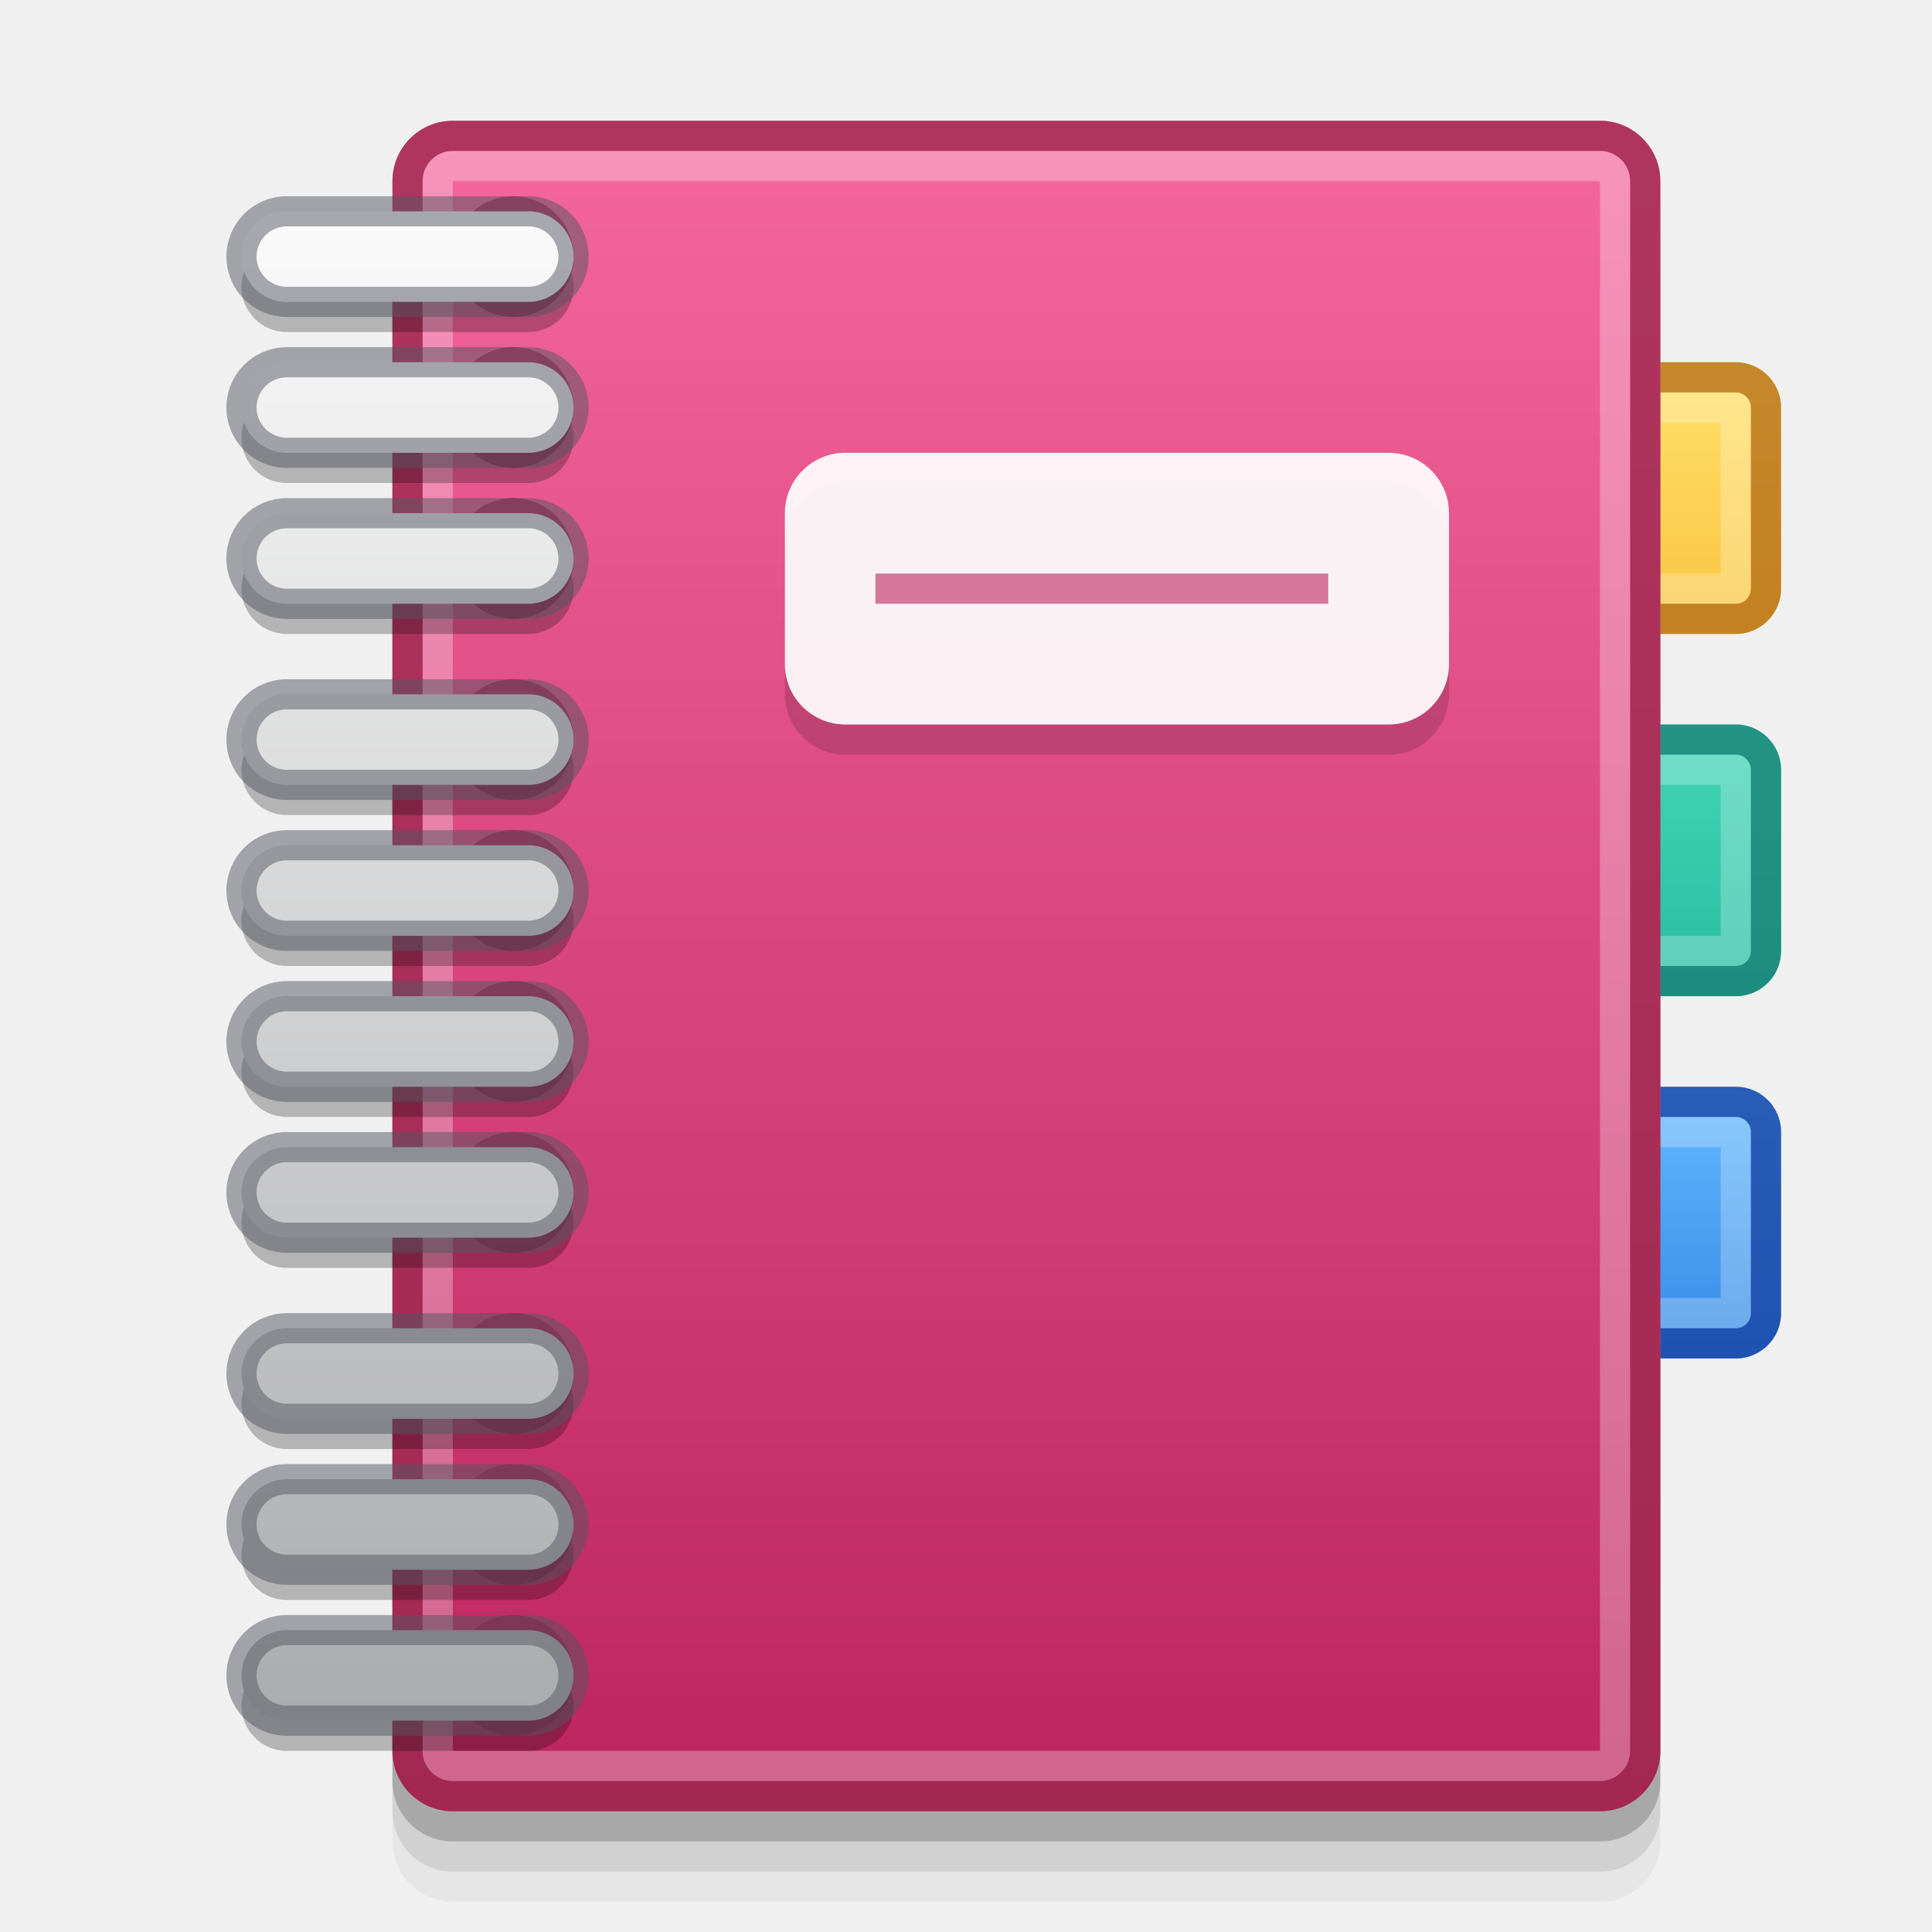
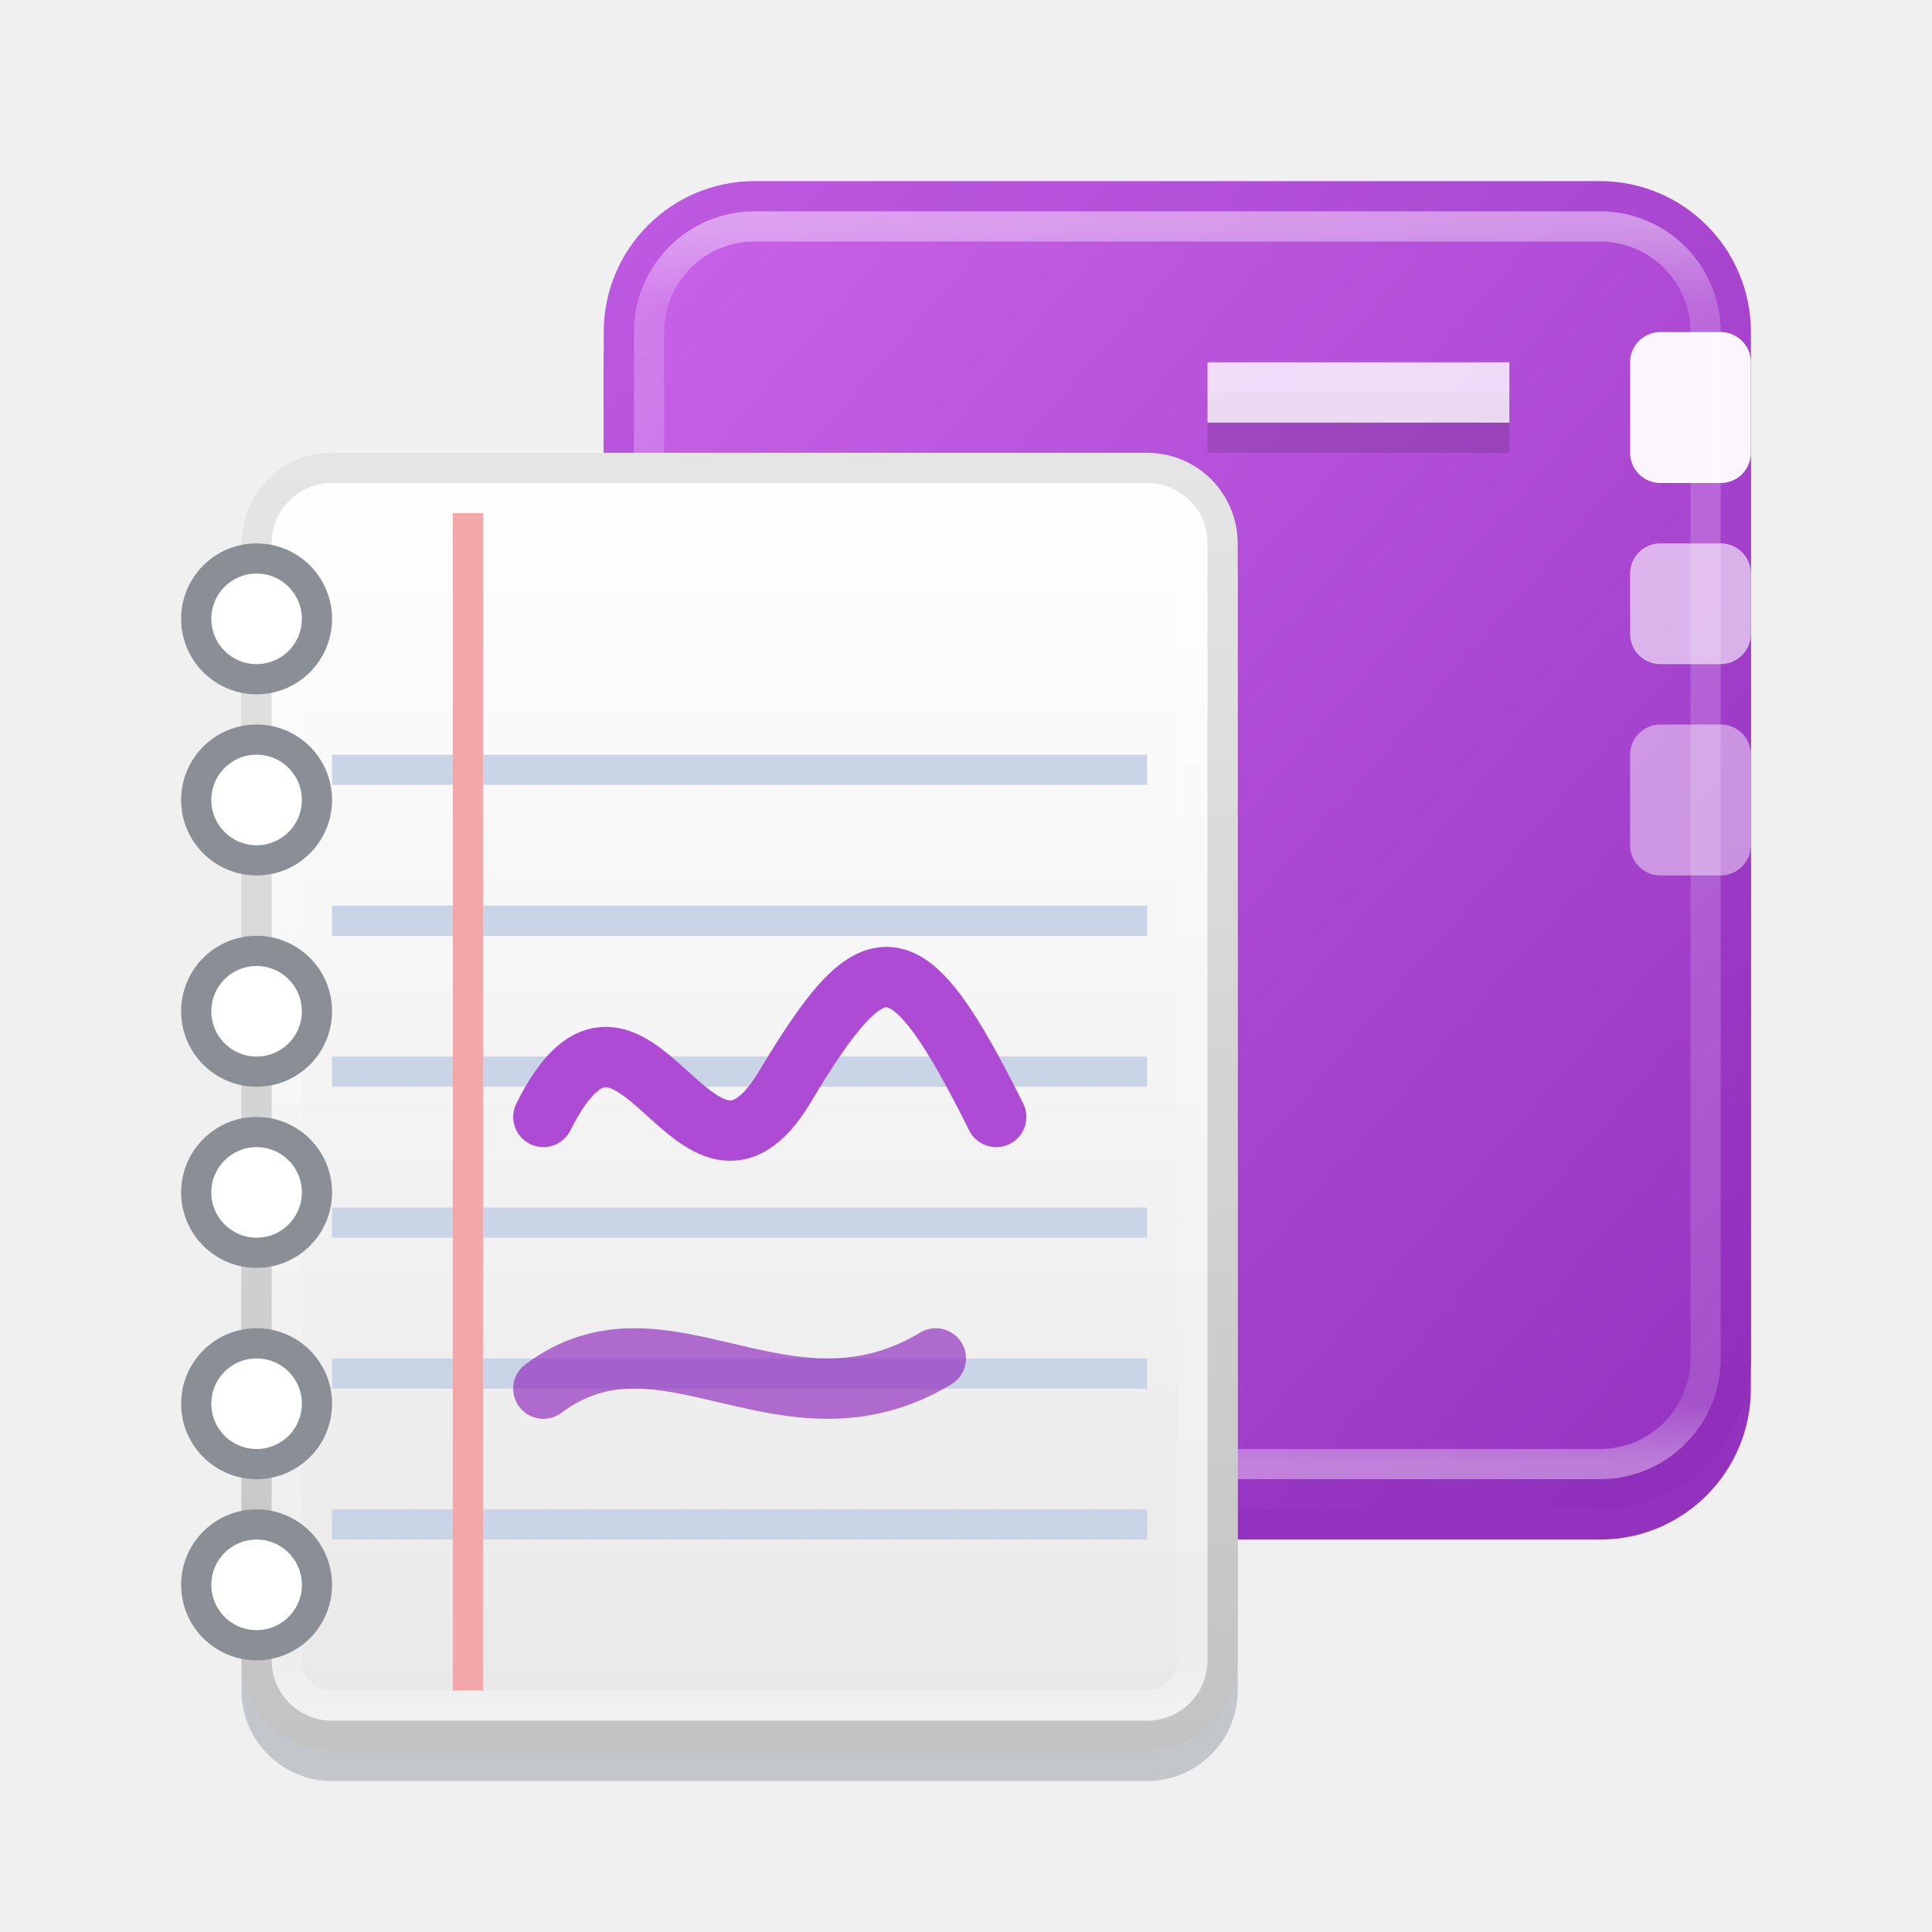
- <svg xmlns="http://www.w3.org/2000/svg" width="64" height="64" viewBox="0 0 64 64">
+ <svg xmlns="http://www.w3.org/2000/svg" width="64" height="64" viewBox="0 0 128 128">
  <defs>
-     <linearGradient id="g1" x1="0" y1="0" x2="0" y2="1">
-       <stop offset="0" stop-color="#ffe16b" />
-       <stop offset="1" stop-color="#f9c440" />
+     <filter id="sh" x="-20%" y="-20%" width="140%" height="150%">
+       <feGaussianBlur in="SourceAlpha" stdDeviation="1.6" />
+       <feOffset dy="2" />
+       <feComponentTransfer>
+         <feFuncA type="linear" slope=".3" />
+       </feComponentTransfer>
+       <feMerge>
+         <feMergeNode />
+         <feMergeNode in="SourceGraphic" />
+       </feMerge>
+     </filter>
+     <radialGradient id="sol">
+       <stop offset="0" stop-opacity="0" />
+       <stop offset="1" stop-opacity="0" />
+     </radialGradient>
+     <linearGradient id="hl" x1="0" y1="0" x2="0" y2="1">
+       <stop offset="0" stop-color="#fff" stop-opacity=".45" />
+       <stop offset=".063" stop-color="#fff" stop-opacity=".2" />
+       <stop offset=".95" stop-color="#fff" stop-opacity=".157" />
+       <stop offset="1" stop-color="#fff" stop-opacity=".392" />
    </linearGradient>
-     <clipPath id="c2">
-       <path d="M52.5 12H57.5A1.5 1.5 0 0 1 59 13.5V19.5A1.5 1.5 0 0 1 57.5 21H52.5A1.5 1.5 0 0 1 51 19.5V13.5A1.5 1.5 0 0 1 52.5 12Z" />
-     </clipPath>
-   </defs>
-   <path d="M52.5 12H57.5A1.5 1.5 0 0 1 59 13.5V19.5A1.5 1.5 0 0 1 57.5 21H52.5A1.5 1.5 0 0 1 51 19.5V13.5A1.5 1.5 0 0 1 52.5 12Z" fill="url(#g1)" />
-   <g clip-path="url(#c2)" fill="none">
-     <path d="M52.5 12H57.5A1.5 1.5 0 0 1 59 13.5V19.5A1.5 1.5 0 0 1 57.5 21H52.5A1.5 1.5 0 0 1 51 19.5V13.5A1.5 1.5 0 0 1 52.5 12Z" stroke="#fff" stroke-opacity="0.25" stroke-width="4" />
-     <path d="M52.5 12H57.5A1.5 1.5 0 0 1 59 13.5V19.5A1.5 1.5 0 0 1 57.5 21H52.5A1.5 1.5 0 0 1 51 19.5V13.5A1.5 1.5 0 0 1 52.5 12Z" stroke="#ad5f00" stroke-opacity="0.7" stroke-width="2" />
-   </g>
-   <defs>
-     <linearGradient id="g3" x1="0" y1="0" x2="0" y2="1">
-       <stop offset="0" stop-color="#43d6b5" />
-       <stop offset="1" stop-color="#28bca3" />
+     <linearGradient id="bk" x1="0" y1="0" x2="1" y2="1">
+       <stop offset="0" stop-color="#ca64ea" />
+       <stop offset="1" stop-color="#9332bf" />
    </linearGradient>
-     <clipPath id="c4">
-       <path d="M52.5 24H57.5A1.5 1.5 0 0 1 59 25.5V31.5A1.5 1.5 0 0 1 57.5 33H52.5A1.5 1.5 0 0 1 51 31.5V25.5A1.5 1.5 0 0 1 52.5 24Z" />
-     </clipPath>
-   </defs>
-   <path d="M52.5 24H57.5A1.5 1.5 0 0 1 59 25.5V31.5A1.5 1.5 0 0 1 57.5 33H52.5A1.5 1.5 0 0 1 51 31.5V25.5A1.5 1.5 0 0 1 52.5 24Z" fill="url(#g3)" />
-   <g clip-path="url(#c4)" fill="none">
-     <path d="M52.5 24H57.5A1.5 1.5 0 0 1 59 25.5V31.5A1.5 1.5 0 0 1 57.5 33H52.5A1.5 1.5 0 0 1 51 31.5V25.5A1.5 1.5 0 0 1 52.5 24Z" stroke="#fff" stroke-opacity="0.25" stroke-width="4" />
-     <path d="M52.5 24H57.5A1.5 1.5 0 0 1 59 25.5V31.5A1.5 1.5 0 0 1 57.5 33H52.5A1.5 1.5 0 0 1 51 31.5V25.5A1.5 1.5 0 0 1 52.5 24Z" stroke="#007367" stroke-opacity="0.7" stroke-width="2" />
-   </g>
-   <defs>
-     <linearGradient id="g5" x1="0" y1="0" x2="0" y2="1">
-       <stop offset="0" stop-color="#64baff" />
-       <stop offset="1" stop-color="#3689e6" />
+     <linearGradient id="bks" x1="0" y1="0" x2="0" y2="1">
+       <stop offset="0" stop-color="#9332bf" stop-opacity="1" />
+       <stop offset="1" stop-color="#7719aa" stop-opacity="1" />
    </linearGradient>
-     <clipPath id="c6">
-       <path d="M52.5 36H57.5A1.5 1.5 0 0 1 59 37.5V43.5A1.5 1.5 0 0 1 57.5 45H52.5A1.5 1.5 0 0 1 51 43.5V37.5A1.5 1.5 0 0 1 52.5 36Z" />
-     </clipPath>
-   </defs>
-   <path d="M52.5 36H57.5A1.5 1.5 0 0 1 59 37.5V43.5A1.5 1.5 0 0 1 57.5 45H52.5A1.5 1.5 0 0 1 51 43.5V37.5A1.5 1.5 0 0 1 52.5 36Z" fill="url(#g5)" />
-   <g clip-path="url(#c6)" fill="none">
-     <path d="M52.5 36H57.5A1.5 1.5 0 0 1 59 37.5V43.5A1.5 1.5 0 0 1 57.5 45H52.5A1.5 1.5 0 0 1 51 43.5V37.5A1.5 1.5 0 0 1 52.5 36Z" stroke="#fff" stroke-opacity="0.25" stroke-width="4" />
-     <path d="M52.5 36H57.5A1.5 1.5 0 0 1 59 37.5V43.5A1.5 1.5 0 0 1 57.5 45H52.5A1.5 1.5 0 0 1 51 43.5V37.5A1.5 1.5 0 0 1 52.5 36Z" stroke="#002e99" stroke-opacity="0.7" stroke-width="2" />
-   </g>
-   <defs>
-     <linearGradient id="g7" x1="0" y1="0" x2="0" y2="1">
-       <stop offset="0" stop-color="#f4679d" />
-       <stop offset="1" stop-color="#bc245d" />
+     <linearGradient id="pp" x1="0" y1="0" x2="0" y2="1">
+       <stop offset="0" stop-color="#ffffff" stop-opacity="1" />
+       <stop offset="1" stop-color="#e8e8e8" stop-opacity="1" />
    </linearGradient>
-     <clipPath id="c8">
-       <path d="M15 4H53A2 2 0 0 1 55 6V58A2 2 0 0 1 53 60H15A2 2 0 0 1 13 58V6A2 2 0 0 1 15 4Z" />
-     </clipPath>
-   </defs>
-   <path d="M15 4H53A2 2 0 0 1 55 6V58A2 2 0 0 1 53 60H15A2 2 0 0 1 13 58V6A2 2 0 0 1 15 4Z" fill="#181818" opacity="0.22" transform="translate(0 1)" />
-   <path d="M15 4H53A2 2 0 0 1 55 6V58A2 2 0 0 1 53 60H15A2 2 0 0 1 13 58V6A2 2 0 0 1 15 4Z" fill="#181818" opacity="0.1" transform="translate(0 2)" />
-   <path d="M15 4H53A2 2 0 0 1 55 6V58A2 2 0 0 1 53 60H15A2 2 0 0 1 13 58V6A2 2 0 0 1 15 4Z" fill="#181818" opacity="0.05" transform="translate(0 3)" />
-   <path d="M15 4H53A2 2 0 0 1 55 6V58A2 2 0 0 1 53 60H15A2 2 0 0 1 13 58V6A2 2 0 0 1 15 4Z" fill="url(#g7)" />
-   <g clip-path="url(#c8)" fill="none">
-     <path d="M15 4H53A2 2 0 0 1 55 6V58A2 2 0 0 1 53 60H15A2 2 0 0 1 13 58V6A2 2 0 0 1 15 4Z" stroke="#fff" stroke-opacity="0.3" stroke-width="4" />
-     <path d="M15 4H53A2 2 0 0 1 55 6V58A2 2 0 0 1 53 60H15A2 2 0 0 1 13 58V6A2 2 0 0 1 15 4Z" stroke="#910e38" stroke-opacity="0.7" stroke-width="2" />
-   </g>
-   <rect x="26" y="16" width="22" height="9" rx="2" fill="#000" opacity=".15" />
-   <rect x="26" y="15" width="22" height="9" rx="2" fill="#fff" opacity=".92" />
-   <rect x="29" y="19" width="15" height="1" fill="#bc245d" opacity=".6" />
-   <circle cx="17.0" cy="8.5" r="2.0" fill="#910e38" opacity=".6" />
-   <circle cx="17.0" cy="13.5" r="2.0" fill="#910e38" opacity=".6" />
-   <circle cx="17.0" cy="18.5" r="2.0" fill="#910e38" opacity=".6" />
-   <circle cx="17.0" cy="24.5" r="2.0" fill="#910e38" opacity=".6" />
-   <circle cx="17.0" cy="29.5" r="2.0" fill="#910e38" opacity=".6" />
-   <circle cx="17.0" cy="34.5" r="2.0" fill="#910e38" opacity=".6" />
-   <circle cx="17.0" cy="39.5" r="2.0" fill="#910e38" opacity=".6" />
-   <circle cx="17.0" cy="45.5" r="2.0" fill="#910e38" opacity=".6" />
-   <circle cx="17.0" cy="50.5" r="2.0" fill="#910e38" opacity=".6" />
-   <circle cx="17.0" cy="55.5" r="2.0" fill="#910e38" opacity=".6" />
-   <path d="M9.5 7H17.5A1.5 1.5 0 0 1 19 8.5V8.5A1.5 1.5 0 0 1 17.5 10H9.5A1.5 1.5 0 0 1 8 8.5V8.5A1.5 1.5 0 0 1 9.5 7ZM9.5 12H17.5A1.5 1.5 0 0 1 19 13.5V13.5A1.5 1.5 0 0 1 17.5 15H9.5A1.5 1.5 0 0 1 8 13.5V13.5A1.5 1.5 0 0 1 9.5 12ZM9.5 17H17.5A1.5 1.5 0 0 1 19 18.5V18.5A1.5 1.5 0 0 1 17.5 20H9.5A1.5 1.5 0 0 1 8 18.5V18.5A1.5 1.5 0 0 1 9.5 17ZM9.5 23H17.5A1.5 1.5 0 0 1 19 24.5V24.5A1.5 1.5 0 0 1 17.5 26H9.5A1.5 1.5 0 0 1 8 24.5V24.5A1.5 1.5 0 0 1 9.5 23ZM9.5 28H17.5A1.5 1.5 0 0 1 19 29.5V29.5A1.5 1.5 0 0 1 17.5 31H9.5A1.5 1.5 0 0 1 8 29.5V29.5A1.5 1.5 0 0 1 9.5 28ZM9.5 33H17.5A1.5 1.5 0 0 1 19 34.5V34.5A1.5 1.5 0 0 1 17.5 36H9.5A1.5 1.5 0 0 1 8 34.5V34.5A1.5 1.5 0 0 1 9.5 33ZM9.5 38H17.5A1.5 1.5 0 0 1 19 39.5V39.5A1.5 1.5 0 0 1 17.5 41H9.5A1.5 1.5 0 0 1 8 39.5V39.5A1.5 1.5 0 0 1 9.5 38ZM9.5 44H17.5A1.5 1.5 0 0 1 19 45.5V45.5A1.5 1.5 0 0 1 17.5 47H9.5A1.5 1.5 0 0 1 8 45.5V45.5A1.5 1.5 0 0 1 9.5 44ZM9.5 49H17.5A1.5 1.5 0 0 1 19 50.5V50.5A1.5 1.5 0 0 1 17.5 52H9.5A1.5 1.5 0 0 1 8 50.5V50.5A1.5 1.5 0 0 1 9.5 49ZM9.5 54H17.5A1.5 1.5 0 0 1 19 55.5V55.5A1.5 1.5 0 0 1 17.5 57H9.5A1.5 1.5 0 0 1 8 55.5V55.5A1.5 1.5 0 0 1 9.5 54Z" fill="#000" opacity=".25" transform="translate(0 1)" />
-   <defs>
-     <linearGradient id="g9" x1="0" y1="0" x2="0" y2="1">
-       <stop offset="0" stop-color="#fafafa" />
-       <stop offset="1" stop-color="#abacae" />
+     <linearGradient id="pps" x1="0" y1="0" x2="0" y2="1">
+       <stop offset="0" stop-color="#000" stop-opacity="0.1" />
+       <stop offset="1" stop-color="#000" stop-opacity="0.16" />
+     </linearGradient>
+     <linearGradient id="ac" x1="0" y1="0" x2="0" y2="1">
+       <stop offset="0" stop-color="#ca64ea" stop-opacity="1" />
+       <stop offset="1" stop-color="#9332bf" stop-opacity="1" />
    </linearGradient>
  </defs>
-   <path d="M9.5 7H17.5A1.5 1.5 0 0 1 19 8.5V8.5A1.5 1.5 0 0 1 17.5 10H9.5A1.5 1.5 0 0 1 8 8.5V8.5A1.5 1.5 0 0 1 9.5 7ZM9.5 12H17.5A1.5 1.5 0 0 1 19 13.5V13.5A1.5 1.5 0 0 1 17.5 15H9.5A1.5 1.5 0 0 1 8 13.5V13.5A1.5 1.5 0 0 1 9.5 12ZM9.5 17H17.5A1.5 1.5 0 0 1 19 18.5V18.5A1.5 1.5 0 0 1 17.5 20H9.5A1.5 1.5 0 0 1 8 18.5V18.5A1.5 1.5 0 0 1 9.5 17ZM9.5 23H17.5A1.5 1.5 0 0 1 19 24.5V24.5A1.5 1.5 0 0 1 17.5 26H9.5A1.5 1.5 0 0 1 8 24.5V24.5A1.5 1.5 0 0 1 9.5 23ZM9.5 28H17.5A1.5 1.5 0 0 1 19 29.5V29.5A1.5 1.5 0 0 1 17.5 31H9.5A1.5 1.5 0 0 1 8 29.5V29.5A1.5 1.5 0 0 1 9.5 28ZM9.5 33H17.5A1.5 1.5 0 0 1 19 34.5V34.5A1.5 1.5 0 0 1 17.5 36H9.5A1.5 1.5 0 0 1 8 34.5V34.5A1.5 1.5 0 0 1 9.5 33ZM9.5 38H17.5A1.5 1.5 0 0 1 19 39.5V39.5A1.5 1.5 0 0 1 17.5 41H9.5A1.5 1.5 0 0 1 8 39.5V39.5A1.5 1.5 0 0 1 9.5 38ZM9.5 44H17.5A1.5 1.5 0 0 1 19 45.5V45.5A1.5 1.5 0 0 1 17.5 47H9.5A1.5 1.5 0 0 1 8 45.5V45.5A1.5 1.5 0 0 1 9.5 44ZM9.5 49H17.5A1.5 1.5 0 0 1 19 50.5V50.5A1.5 1.5 0 0 1 17.5 52H9.5A1.5 1.5 0 0 1 8 50.5V50.5A1.5 1.5 0 0 1 9.5 49ZM9.5 54H17.5A1.5 1.5 0 0 1 19 55.5V55.5A1.5 1.5 0 0 1 17.5 57H9.5A1.5 1.5 0 0 1 8 55.5V55.5A1.5 1.5 0 0 1 9.5 54Z" fill="url(#g9)" stroke="#555761" stroke-opacity=".5" stroke-width="1" />
+   <rect x="40" y="14" width="76" height="88" rx="10" fill="#9332bf" />
+   <rect x="40" y="12" width="76" height="88" rx="10" fill="url(#bk)" />
+   <rect x="41" y="13" width="74" height="86" rx="9" fill="none" stroke="url(#bks)" stroke-width="2" opacity="0.2" />
+   <rect x="43" y="15" width="70" height="82" rx="7" fill="none" stroke="url(#hl)" stroke-width="2" opacity=".9" />
+   <rect x="108" y="22" width="8" height="10" rx="2" fill="#fff" opacity=".95" />
+   <rect x="108" y="36" width="8" height="8" rx="2" fill="#fff" opacity=".6" />
+   <rect x="108" y="48" width="8" height="10" rx="2" fill="#fff" opacity=".45" />
+   <g transform="translate(0,2)" opacity=".16">
+     <rect x="80" y="24" width="20" height="4" rx="0" fill="#000" opacity=".8" />
+   </g>
+   <rect x="80" y="24" width="20" height="4" rx="0" fill="#fff" opacity=".8" />
+   <rect x="16" y="32" width="66" height="86" rx="6" fill="#c3c7cb" />
+   <rect x="16" y="30" width="66" height="86" rx="6" fill="url(#pp)" />
+   <rect x="17" y="31" width="64" height="84" rx="5" fill="none" stroke="url(#pps)" stroke-width="2" opacity="1" />
+   <rect x="19" y="33" width="60" height="80" rx="3" fill="none" stroke="url(#hl)" stroke-width="2" opacity=".9" />
+   <line x1="22" y1="51" x2="76" y2="51" stroke="#c9d4e6" stroke-width="2" />
+   <line x1="22" y1="61" x2="76" y2="61" stroke="#c9d4e6" stroke-width="2" />
+   <line x1="22" y1="71" x2="76" y2="71" stroke="#c9d4e6" stroke-width="2" />
+   <line x1="22" y1="81" x2="76" y2="81" stroke="#c9d4e6" stroke-width="2" />
+   <line x1="22" y1="91" x2="76" y2="91" stroke="#c9d4e6" stroke-width="2" />
+   <line x1="22" y1="101" x2="76" y2="101" stroke="#c9d4e6" stroke-width="2" />
+   <line x1="31" y1="34" x2="31" y2="112" stroke="#f2a8a8" stroke-width="2" />
+   <circle cx="17" cy="41" r="4" fill="#fff" stroke="#8a8f96" stroke-width="2" />
+   <circle cx="17" cy="53" r="4" fill="#fff" stroke="#8a8f96" stroke-width="2" />
+   <circle cx="17" cy="67" r="4" fill="#fff" stroke="#8a8f96" stroke-width="2" />
+   <circle cx="17" cy="79" r="4" fill="#fff" stroke="#8a8f96" stroke-width="2" />
+   <circle cx="17" cy="93" r="4" fill="#fff" stroke="#8a8f96" stroke-width="2" />
+   <circle cx="17" cy="105" r="4" fill="#fff" stroke="#8a8f96" stroke-width="2" />
+   <path d="M36,74 c6,-12 10,8 16,-2 s8,-10 14,2" fill="none" stroke="#ae4bd5" stroke-width="4" stroke-linecap="round" />
+   <path d="M36,92 c8,-6 16,4 26,-2" fill="none" stroke="#9332bf" stroke-width="4" stroke-linecap="round" opacity=".7" />
</svg>
